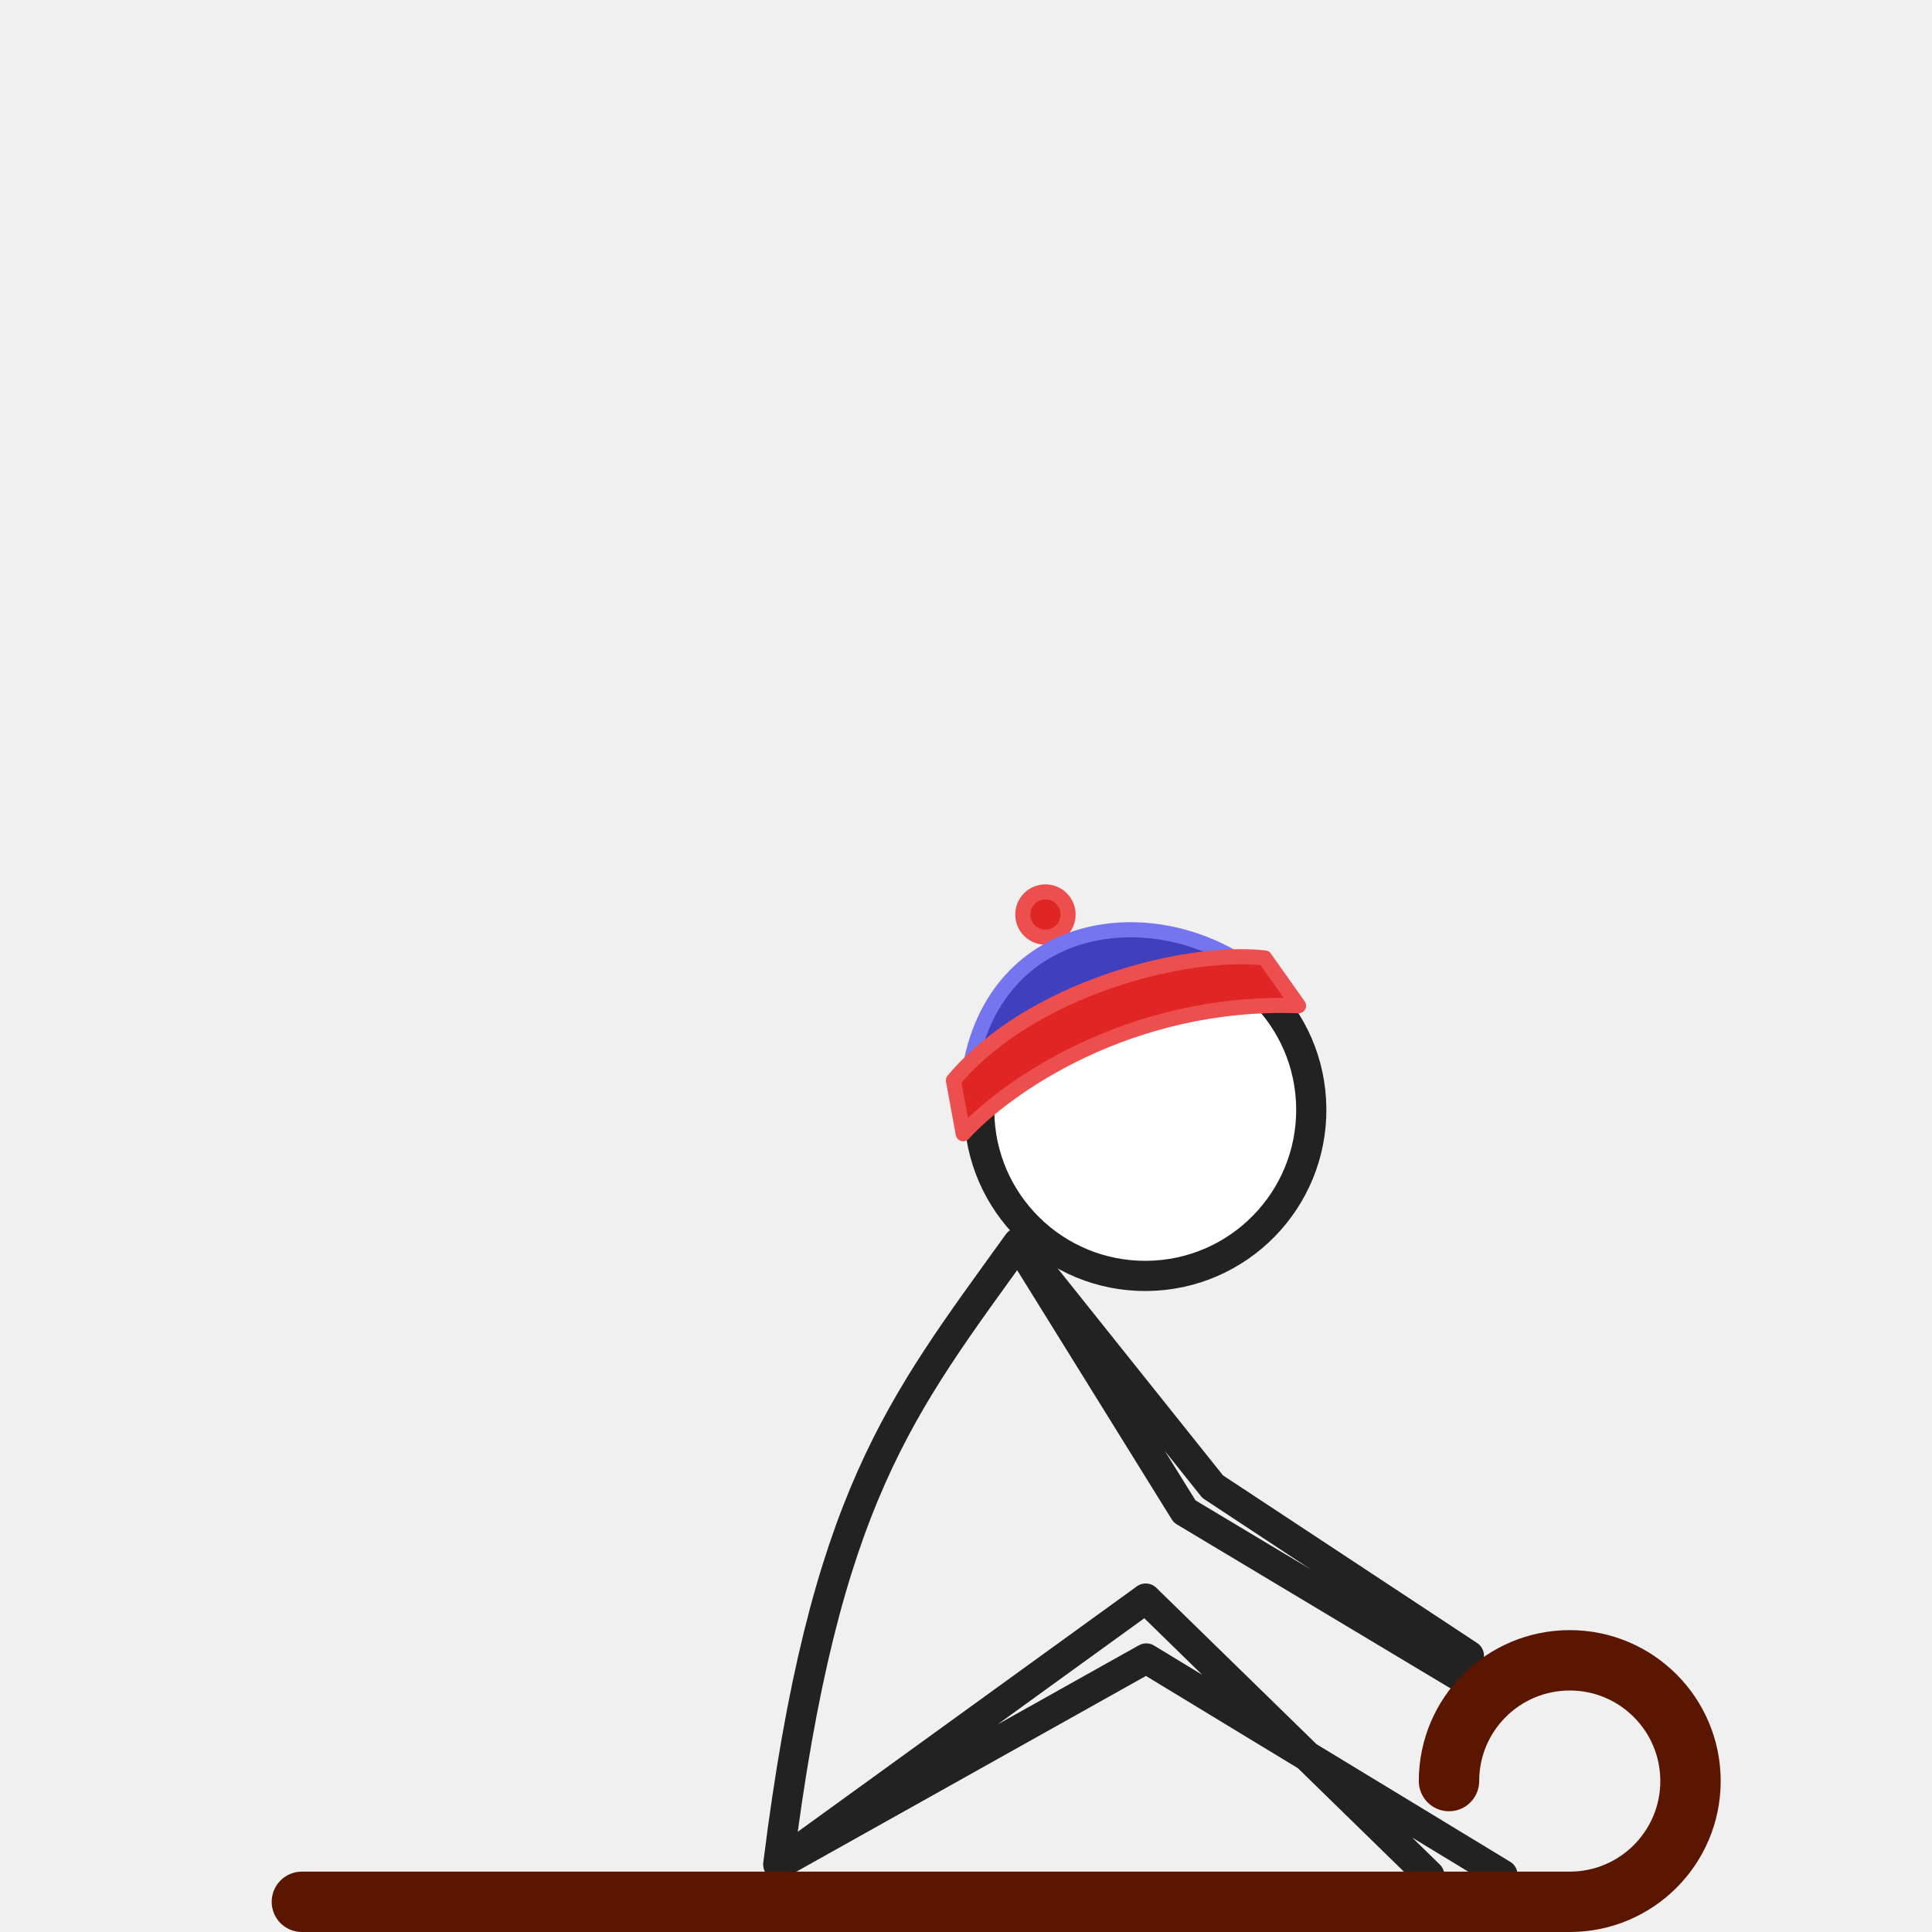
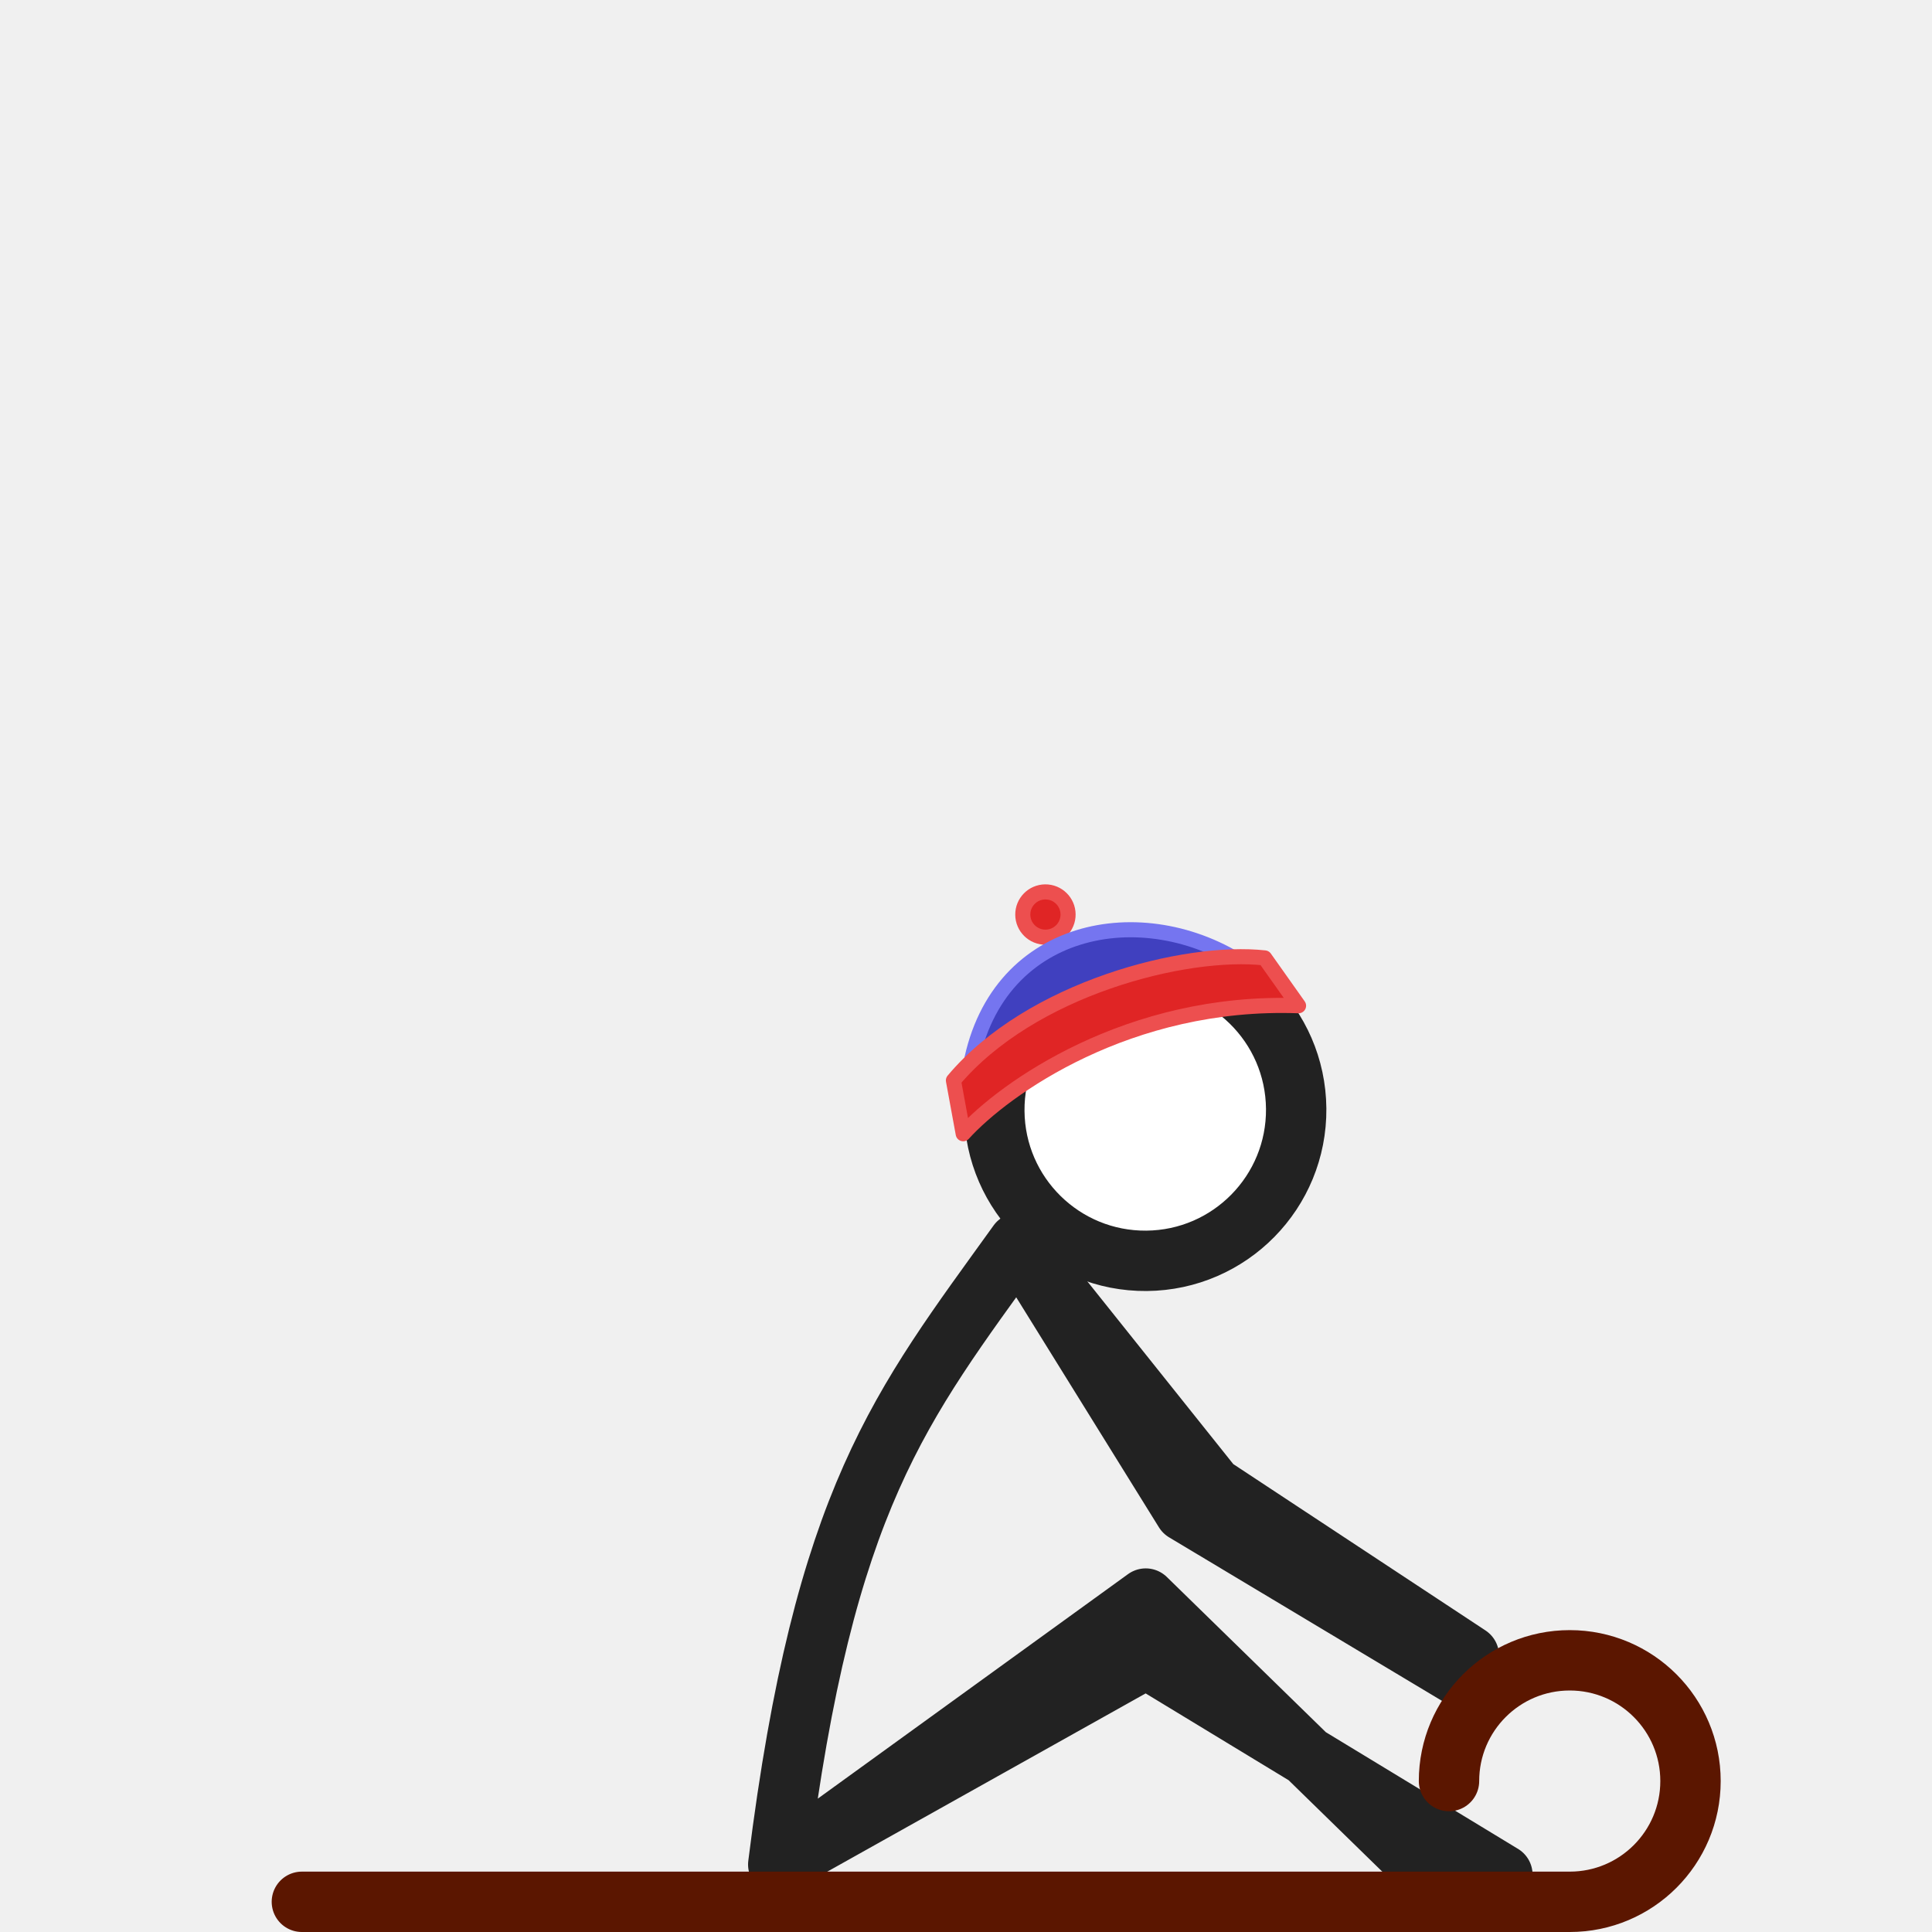
<svg xmlns="http://www.w3.org/2000/svg" width="512" height="512" viewBox="0 0 512 512" fill="none">
-   <path d="M206.244 494.115L303.632 423.638L378.775 496.985M206.244 494.115L303.771 439.512L398.15 496.816M206.244 494.115C218.396 396.88 238.685 372.702 269.809 329.429M269.809 329.429L321.374 393.982L389.268 438.766M269.809 329.429L313.931 400.547L386.313 443.917" stroke="#222222" stroke-width="8" stroke-linecap="round" stroke-linejoin="round" />
-   <circle cx="303.503" cy="294.134" r="44" transform="rotate(-0.5 303.503 294.134)" fill="white" stroke="#222222" stroke-width="8" />
+   <path d="M206.244 494.115L303.632 423.638L378.775 496.985M206.244 494.115L303.771 439.512L398.15 496.816M206.244 494.115C218.396 396.88 238.685 372.702 269.809 329.429M269.809 329.429L321.374 393.982L389.268 438.766M269.809 329.429L313.931 400.547L386.313 443.917" stroke="#222222" stroke-width="16" stroke-linecap="round" stroke-linejoin="round" />
+   <circle cx="303.503" cy="294.134" r="40" transform="rotate(-0.5 303.503 294.134)" fill="white" stroke="#222222" stroke-width="16" />
  <circle cx="277.05" cy="242.363" r="6" transform="rotate(-0.5 277.05 242.363)" fill="#E02525" stroke="#ED4F4F" stroke-width="4" />
  <path d="M256.912 284.04C264.829 274.471 302.209 260.544 330.17 255.9C303.009 237.636 263.072 244.985 256.912 284.04Z" fill="#4040BF" stroke="#7575F0" stroke-width="4" />
  <path d="M344.129 266.53C299.123 264.887 266.131 288.461 255.261 300.453L252.668 286.329C273.22 261.897 314.131 251.54 335.152 253.856L344.129 266.53Z" fill="#E02525" stroke="#ED4F4F" stroke-width="4" stroke-linecap="round" stroke-linejoin="round" />
  <path d="M80 504C80 504 266.039 504 416 504C433.673 504 448 489.673 448 472C448 454.327 433.673 440 416 440C398.327 440 384 454.327 384 472" stroke="#5B1600" stroke-width="16" stroke-linecap="round" stroke-linejoin="round" />
</svg>
